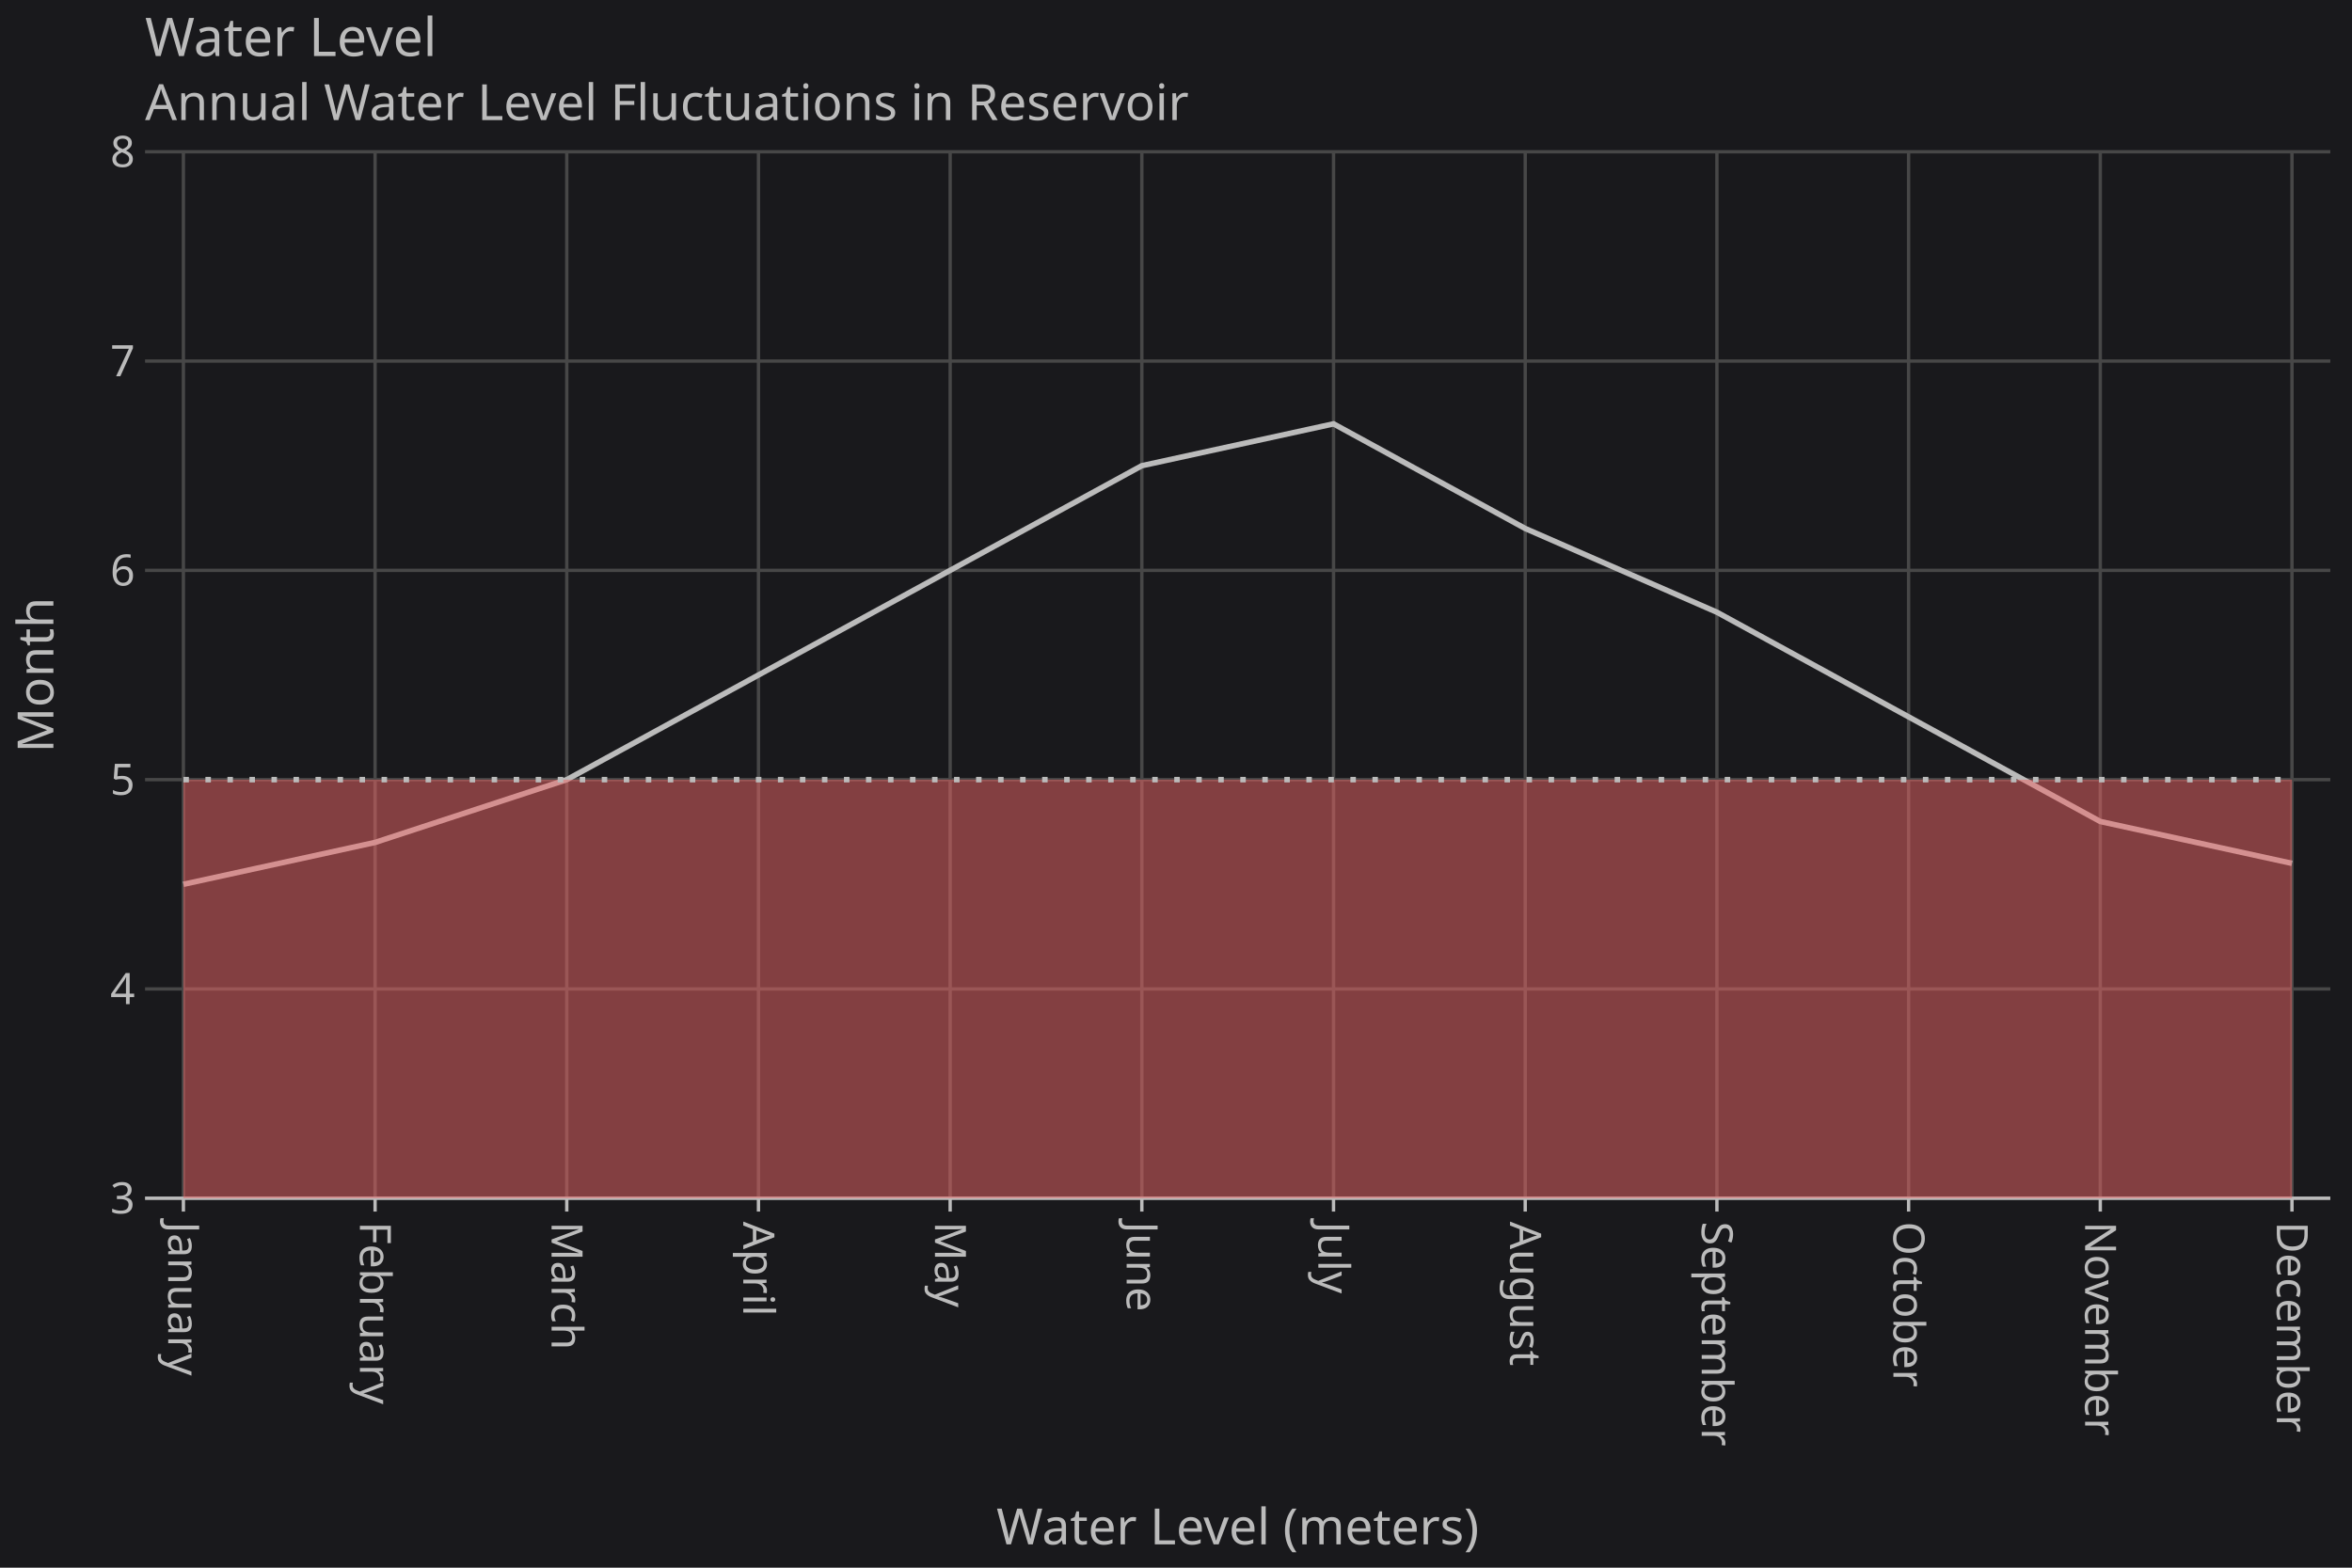
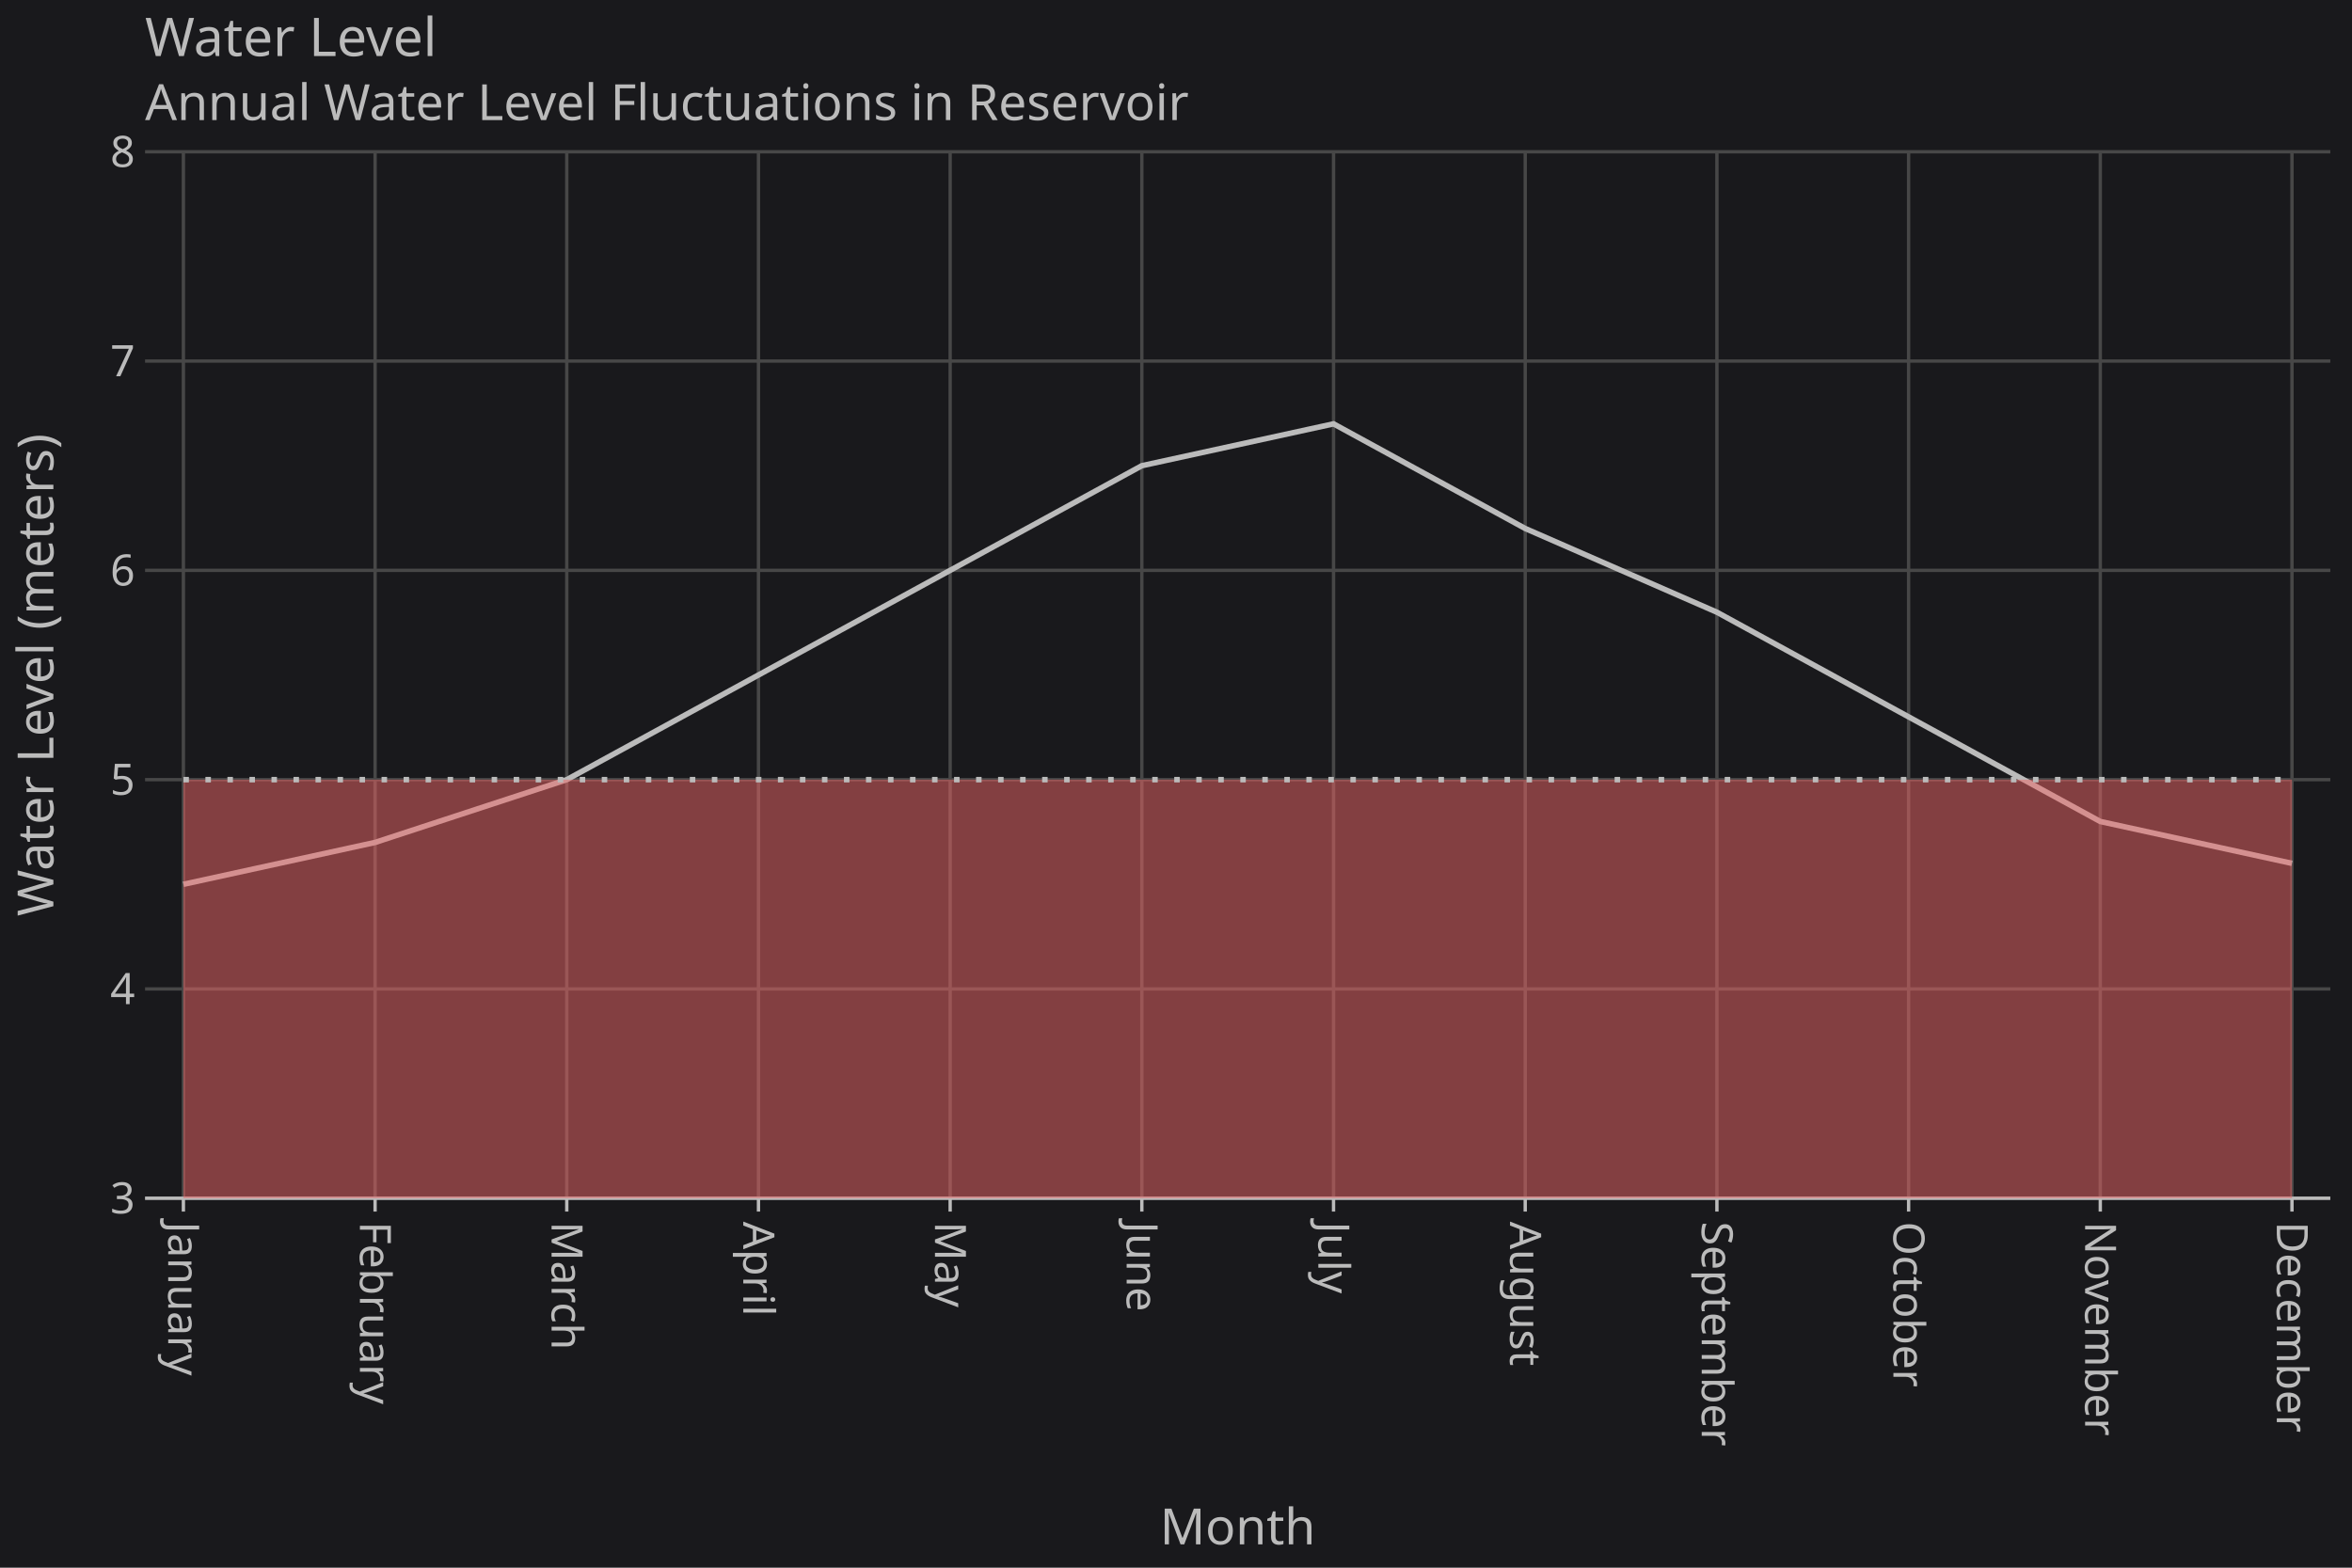
<svg xmlns="http://www.w3.org/2000/svg" display="block" class="plt-container" width="705.0" height="470.0">
  <style type="text/css">
  .plt-container {
   font-family: Lucida Grande, sans-serif;
   user-select: none;
   -webkit-user-select: none;
   -moz-user-select: none;
   -ms-user-select: none;
}
text {
   text-rendering: optimizeLegibility;
}
#xXxprefixXx0 .plot-title {
fill: #bbbbbb;
font-weight: normal;
   font-style: normal;font-family: Lucida Grande, sans-serif;
font-size: 16.0px;

}
#xXxprefixXx0 .plot-subtitle {
fill: #bbbbbb;
font-weight: normal;
   font-style: normal;font-family: Lucida Grande, sans-serif;
font-size: 15.0px;

}
#xXxprefixXx0 .plot-caption {
fill: #bbbbbb;
font-weight: normal;
   font-style: normal;font-family: Lucida Grande, sans-serif;
font-size: 13.0px;

}
#xXxprefixXx0 .hyperlink-element {
fill: #118ed8;
font-weight: normal;
   font-style: normal;
}
#xXxprefixXx0 .legend-title {
fill: #bbbbbb;
font-weight: normal;
   font-style: normal;font-family: Lucida Grande, sans-serif;
font-size: 15.0px;

}
#xXxprefixXx0 .legend-item {
fill: #bbbbbb;
font-weight: normal;
   font-style: normal;font-family: Lucida Grande, sans-serif;
font-size: 13.0px;

}
#xXxprefixXx0 .axis-title-x {
fill: #bbbbbb;
font-weight: normal;
   font-style: normal;font-family: Lucida Grande, sans-serif;
font-size: 15.0px;

}
#xXxprefixXx0 .axis-text-x {
fill: #bbbbbb;
font-weight: normal;
   font-style: normal;font-family: Lucida Grande, sans-serif;
font-size: 13.0px;

}
#xXxprefixXx3 .axis-tooltip-text-x {
fill: #303030;
font-weight: normal;
   font-style: normal;font-family: Lucida Grande, sans-serif;
font-size: 13.0px;

}
#xXxprefixXx0 .axis-title-y {
fill: #bbbbbb;
font-weight: normal;
   font-style: normal;font-family: Lucida Grande, sans-serif;
font-size: 15.0px;

}
#xXxprefixXx0 .axis-text-y {
fill: #bbbbbb;
font-weight: normal;
   font-style: normal;font-family: Lucida Grande, sans-serif;
font-size: 13.0px;

}
#xXxprefixXx3 .axis-tooltip-text-y {
fill: #303030;
font-weight: normal;
   font-style: normal;font-family: Lucida Grande, sans-serif;
font-size: 13.0px;

}
#xXxprefixXx0 .facet-strip-text-x {
fill: #bbbbbb;
font-weight: normal;
   font-style: normal;font-family: Lucida Grande, sans-serif;
font-size: 13.0px;

}
#xXxprefixXx0 .facet-strip-text-y {
fill: #bbbbbb;
font-weight: normal;
   font-style: normal;font-family: Lucida Grande, sans-serif;
font-size: 13.0px;

}
#xXxprefixXx3 .tooltip-text {
fill: #bbbbbb;
font-weight: normal;
   font-style: normal;font-family: Lucida Grande, sans-serif;
font-size: 13.0px;

}
#xXxprefixXx3 .tooltip-title {
fill: #bbbbbb;
font-weight: bold;
   font-style: normal;font-family: Lucida Grande, sans-serif;
font-size: 13.0px;

}
#xXxprefixXx3 .tooltip-label {
fill: #bbbbbb;
font-weight: bold;
   font-style: normal;font-family: Lucida Grande, sans-serif;
font-size: 13.0px;

}

  </style>
  <g id="xXxprefixXx0">
    <path fill-rule="evenodd" fill="rgb(25,25,28)" fill-opacity="1.0" d="M0.0 0.0 L0.0 470.0 L705.0 470.0 L705.0 0.0 Z">
    </path>
    <g transform="translate(29.5 45.5 ) ">
      <g>
        <g transform="translate(13.98061 0.0 ) ">
          <g>
            <line x1="11.492" y1="0.0" x2="11.492" y2="313.737" stroke="rgb(71,71,71)" stroke-opacity="1.0" stroke-width="1.0" fill="none">
            </line>
            <line x1="68.949" y1="0.0" x2="68.949" y2="313.737" stroke="rgb(71,71,71)" stroke-opacity="1.0" stroke-width="1.0" fill="none">
            </line>
            <line x1="126.407" y1="0.0" x2="126.407" y2="313.737" stroke="rgb(71,71,71)" stroke-opacity="1.0" stroke-width="1.0" fill="none">
            </line>
            <line x1="183.865" y1="0.0" x2="183.865" y2="313.737" stroke="rgb(71,71,71)" stroke-opacity="1.0" stroke-width="1.0" fill="none">
            </line>
            <line x1="241.323" y1="0.0" x2="241.323" y2="313.737" stroke="rgb(71,71,71)" stroke-opacity="1.0" stroke-width="1.0" fill="none">
            </line>
            <line x1="298.781" y1="0.0" x2="298.781" y2="313.737" stroke="rgb(71,71,71)" stroke-opacity="1.0" stroke-width="1.0" fill="none">
            </line>
            <line x1="356.239" y1="0.0" x2="356.239" y2="313.737" stroke="rgb(71,71,71)" stroke-opacity="1.0" stroke-width="1.0" fill="none">
            </line>
            <line x1="413.696" y1="0.0" x2="413.696" y2="313.737" stroke="rgb(71,71,71)" stroke-opacity="1.0" stroke-width="1.0" fill="none">
            </line>
            <line x1="471.154" y1="0.0" x2="471.154" y2="313.737" stroke="rgb(71,71,71)" stroke-opacity="1.0" stroke-width="1.0" fill="none">
            </line>
            <line x1="528.612" y1="0.0" x2="528.612" y2="313.737" stroke="rgb(71,71,71)" stroke-opacity="1.0" stroke-width="1.0" fill="none">
            </line>
            <line x1="586.07" y1="0.0" x2="586.07" y2="313.737" stroke="rgb(71,71,71)" stroke-opacity="1.0" stroke-width="1.0" fill="none">
            </line>
            <line x1="643.528" y1="0.0" x2="643.528" y2="313.737" stroke="rgb(71,71,71)" stroke-opacity="1.0" stroke-width="1.0" fill="none">
            </line>
          </g>
        </g>
        <g transform="translate(13.98061 0.0 ) ">
          <g>
            <line x1="0.0" y1="313.737" x2="655.019" y2="313.737" stroke="rgb(71,71,71)" stroke-opacity="1.0" stroke-width="1.0" fill="none">
            </line>
            <line x1="0.0" y1="250.99" x2="655.019" y2="250.99" stroke="rgb(71,71,71)" stroke-opacity="1.0" stroke-width="1.0" fill="none">
            </line>
            <line x1="0.0" y1="188.242" x2="655.019" y2="188.242" stroke="rgb(71,71,71)" stroke-opacity="1.0" stroke-width="1.0" fill="none">
            </line>
            <line x1="0.0" y1="125.495" x2="655.019" y2="125.495" stroke="rgb(71,71,71)" stroke-opacity="1.0" stroke-width="1.0" fill="none">
            </line>
            <line x1="0.0" y1="62.747" x2="655.019" y2="62.747" stroke="rgb(71,71,71)" stroke-opacity="1.0" stroke-width="1.0" fill="none">
            </line>
            <line x1="0.0" y1="0.0" x2="655.019" y2="0.0" stroke="rgb(71,71,71)" stroke-opacity="1.0" stroke-width="1.0" fill="none">
            </line>
          </g>
        </g>
        <g transform="translate(13.98061 313.737 ) ">
          <g transform="translate(11.49157 0.0 ) ">
            <line stroke-width="1.0" stroke="rgb(187,187,187)" stroke-opacity="1.0" x2="0.0" y2="4.0">
            </line>
            <g transform="translate(0.0 7.0 ) rotate(90.0 ) ">
              <text class="axis-text-x" dy="0.35em">
                <tspan>January</tspan>
              </text>
            </g>
          </g>
          <g transform="translate(68.94941 0.0 ) ">
            <line stroke-width="1.0" stroke="rgb(187,187,187)" stroke-opacity="1.0" x2="0.0" y2="4.0">
            </line>
            <g transform="translate(0.0 7.0 ) rotate(90.0 ) ">
              <text class="axis-text-x" dy="0.35em">
                <tspan>February</tspan>
              </text>
            </g>
          </g>
          <g transform="translate(126.4073 0.0 ) ">
            <line stroke-width="1.0" stroke="rgb(187,187,187)" stroke-opacity="1.0" x2="0.0" y2="4.0">
            </line>
            <g transform="translate(0.0 7.0 ) rotate(90.0 ) ">
              <text class="axis-text-x" dy="0.35em">
                <tspan>March</tspan>
              </text>
            </g>
          </g>
          <g transform="translate(183.8651 0.0 ) ">
            <line stroke-width="1.0" stroke="rgb(187,187,187)" stroke-opacity="1.0" x2="0.0" y2="4.0">
            </line>
            <g transform="translate(0.0 7.0 ) rotate(90.0 ) ">
              <text class="axis-text-x" dy="0.35em">
                <tspan>April</tspan>
              </text>
            </g>
          </g>
          <g transform="translate(241.3229 0.0 ) ">
            <line stroke-width="1.0" stroke="rgb(187,187,187)" stroke-opacity="1.0" x2="0.0" y2="4.0">
            </line>
            <g transform="translate(0.0 7.0 ) rotate(90.0 ) ">
              <text class="axis-text-x" dy="0.35em">
                <tspan>May</tspan>
              </text>
            </g>
          </g>
          <g transform="translate(298.7808 0.0 ) ">
            <line stroke-width="1.0" stroke="rgb(187,187,187)" stroke-opacity="1.0" x2="0.0" y2="4.0">
            </line>
            <g transform="translate(0.0 7.0 ) rotate(90.0 ) ">
              <text class="axis-text-x" dy="0.35em">
                <tspan>June</tspan>
              </text>
            </g>
          </g>
          <g transform="translate(356.2386 0.0 ) ">
            <line stroke-width="1.0" stroke="rgb(187,187,187)" stroke-opacity="1.0" x2="0.0" y2="4.0">
            </line>
            <g transform="translate(0.0 7.0 ) rotate(90.0 ) ">
              <text class="axis-text-x" dy="0.35em">
                <tspan>July</tspan>
              </text>
            </g>
          </g>
          <g transform="translate(413.6965 0.0 ) ">
            <line stroke-width="1.0" stroke="rgb(187,187,187)" stroke-opacity="1.0" x2="0.0" y2="4.0">
            </line>
            <g transform="translate(0.0 7.0 ) rotate(90.0 ) ">
              <text class="axis-text-x" dy="0.35em">
                <tspan>August</tspan>
              </text>
            </g>
          </g>
          <g transform="translate(471.1543 0.0 ) ">
            <line stroke-width="1.0" stroke="rgb(187,187,187)" stroke-opacity="1.0" x2="0.0" y2="4.0">
            </line>
            <g transform="translate(0.0 7.0 ) rotate(90.0 ) ">
              <text class="axis-text-x" dy="0.35em">
                <tspan>September</tspan>
              </text>
            </g>
          </g>
          <g transform="translate(528.6121 0.0 ) ">
            <line stroke-width="1.0" stroke="rgb(187,187,187)" stroke-opacity="1.0" x2="0.0" y2="4.0">
            </line>
            <g transform="translate(0.0 7.0 ) rotate(90.0 ) ">
              <text class="axis-text-x" dy="0.35em">
                <tspan>October</tspan>
              </text>
            </g>
          </g>
          <g transform="translate(586.07 0.0 ) ">
            <line stroke-width="1.0" stroke="rgb(187,187,187)" stroke-opacity="1.0" x2="0.0" y2="4.0">
            </line>
            <g transform="translate(0.0 7.0 ) rotate(90.0 ) ">
              <text class="axis-text-x" dy="0.35em">
                <tspan>November</tspan>
              </text>
            </g>
          </g>
          <g transform="translate(643.5278 0.0 ) ">
            <line stroke-width="1.0" stroke="rgb(187,187,187)" stroke-opacity="1.0" x2="0.0" y2="4.0">
            </line>
            <g transform="translate(0.0 7.0 ) rotate(90.0 ) ">
              <text class="axis-text-x" dy="0.35em">
                <tspan>December</tspan>
              </text>
            </g>
          </g>
          <line x1="0.0" y1="0.0" x2="655.019" y2="0.0" stroke-width="1.0" stroke="rgb(187,187,187)" stroke-opacity="1.0">
          </line>
        </g>
        <g transform="translate(13.98061 0.0 ) ">
          <g transform="translate(0.0 313.737 ) ">
            <g transform="translate(-3.0 0.0 ) ">
              <text class="axis-text-y" text-anchor="end" dy="0.35em">
                <tspan>3</tspan>
              </text>
            </g>
          </g>
          <g transform="translate(0.0 250.9896 ) ">
            <g transform="translate(-3.0 0.0 ) ">
              <text class="axis-text-y" text-anchor="end" dy="0.35em">
                <tspan>4</tspan>
              </text>
            </g>
          </g>
          <g transform="translate(0.0 188.2422 ) ">
            <g transform="translate(-3.0 0.0 ) ">
              <text class="axis-text-y" text-anchor="end" dy="0.35em">
                <tspan>5</tspan>
              </text>
            </g>
          </g>
          <g transform="translate(0.0 125.4948 ) ">
            <g transform="translate(-3.0 0.0 ) ">
              <text class="axis-text-y" text-anchor="end" dy="0.35em">
                <tspan>6</tspan>
              </text>
            </g>
          </g>
          <g transform="translate(0.0 62.74739 ) ">
            <g transform="translate(-3.0 0.0 ) ">
              <text class="axis-text-y" text-anchor="end" dy="0.35em">
                <tspan>7</tspan>
              </text>
            </g>
          </g>
          <g transform="translate(0.0 0.0 ) ">
            <g transform="translate(-3.0 0.0 ) ">
              <text class="axis-text-y" text-anchor="end" dy="0.35em">
                <tspan>8</tspan>
              </text>
            </g>
          </g>
        </g>
      </g>
      <g clip-path="url(#xXxprefixXx2)" clip-bounds-jfx="[rect (13.981, 0.0), (655.019, 313.737)]">
        <g transform="translate(13.98061 0.0 ) ">
          <g>
            <g>
              <g>
                <path d="M11.492 219.616 L11.492 219.616 L68.949 207.066 L126.407 188.242 L183.865 156.868 L241.323 125.495 L298.781 94.121 L356.239 81.572 L413.696 112.945 L471.154 138.044 L528.612 169.418 L586.07 200.792 L643.528 213.341 " fill="none" stroke-width="1.65" stroke="rgb(187,187,187)" stroke-opacity="1.0">
                </path>
              </g>
            </g>
            <g>
              <g>
                <path d="M11.492 188.242 L11.492 188.242 L68.949 188.242 L126.407 188.242 L183.865 188.242 L241.323 188.242 L298.781 188.242 L356.239 188.242 L413.696 188.242 L471.154 188.242 L528.612 188.242 L586.07 188.242 L643.528 188.242 L643.528 501.979 L586.07 501.979 L528.612 501.979 L471.154 501.979 L413.696 501.979 L356.239 501.979 L298.781 501.979 L241.323 501.979 L183.865 501.979 L126.407 501.979 L68.949 501.979 L11.492 501.979 Z" fill="rgb(238,102,102)" stroke-width="1.0" fill-opacity="0.502">
                </path>
              </g>
              <g>
                <path d="M11.492 188.242 L11.492 188.242 L68.949 188.242 L126.407 188.242 L183.865 188.242 L241.323 188.242 L298.781 188.242 L356.239 188.242 L413.696 188.242 L471.154 188.242 L528.612 188.242 L586.07 188.242 L643.528 188.242 " fill="none" stroke-width="1.65" stroke="rgb(187,187,187)" stroke-opacity="1.0" stroke-dasharray="1.65,4.95" stroke-dashoffset="0.0">
                </path>
              </g>
            </g>
          </g>
        </g>
        <defs>
          <clipPath id="xXxprefixXx1">
            <rect x="13.981" y="0.0" width="655.019" height="313.737">
            </rect>
          </clipPath>
        </defs>
        <defs>
          <clipPath id="xXxprefixXx2">
            <rect x="13.981" y="0.0" width="655.019" height="313.737">
            </rect>
          </clipPath>
        </defs>
      </g>
      <g>
      </g>
    </g>
    <g transform="translate(43.48061 16.8 ) ">
      <text class="plot-title" y="0.0">
        <tspan>Water Level</tspan>
      </text>
    </g>
    <g transform="translate(43.48061 36.0 ) ">
      <text class="plot-subtitle" y="0.0">
        <tspan>Annual Water Level Fluctuations in Reservoir</tspan>
      </text>
    </g>
    <g transform="translate(16.0 202.3685 ) rotate(-90.0 ) ">
      <text class="axis-title-y" y="0.0" text-anchor="middle">
-         <tspan>Month</tspan>
+         <tspan>Water Level (meters)</tspan>
      </text>
    </g>
    <g transform="translate(370.9903 463.0 ) ">
      <text class="axis-title-x" y="0.0" text-anchor="middle">
-         <tspan>Water Level (meters)</tspan>
+         <tspan>Month</tspan>
      </text>
    </g>
    <path fill="rgb(0,0,0)" fill-opacity="0.0" stroke="rgb(187,187,187)" stroke-opacity="1.0" stroke-width="0.0" d="M0.0 0.0 L0.0 470.0 L705.0 470.0 L705.0 0.0 Z" pointer-events="none">
    </path>
  </g>
  <g id="xXxprefixXx3">
  </g>
</svg>
